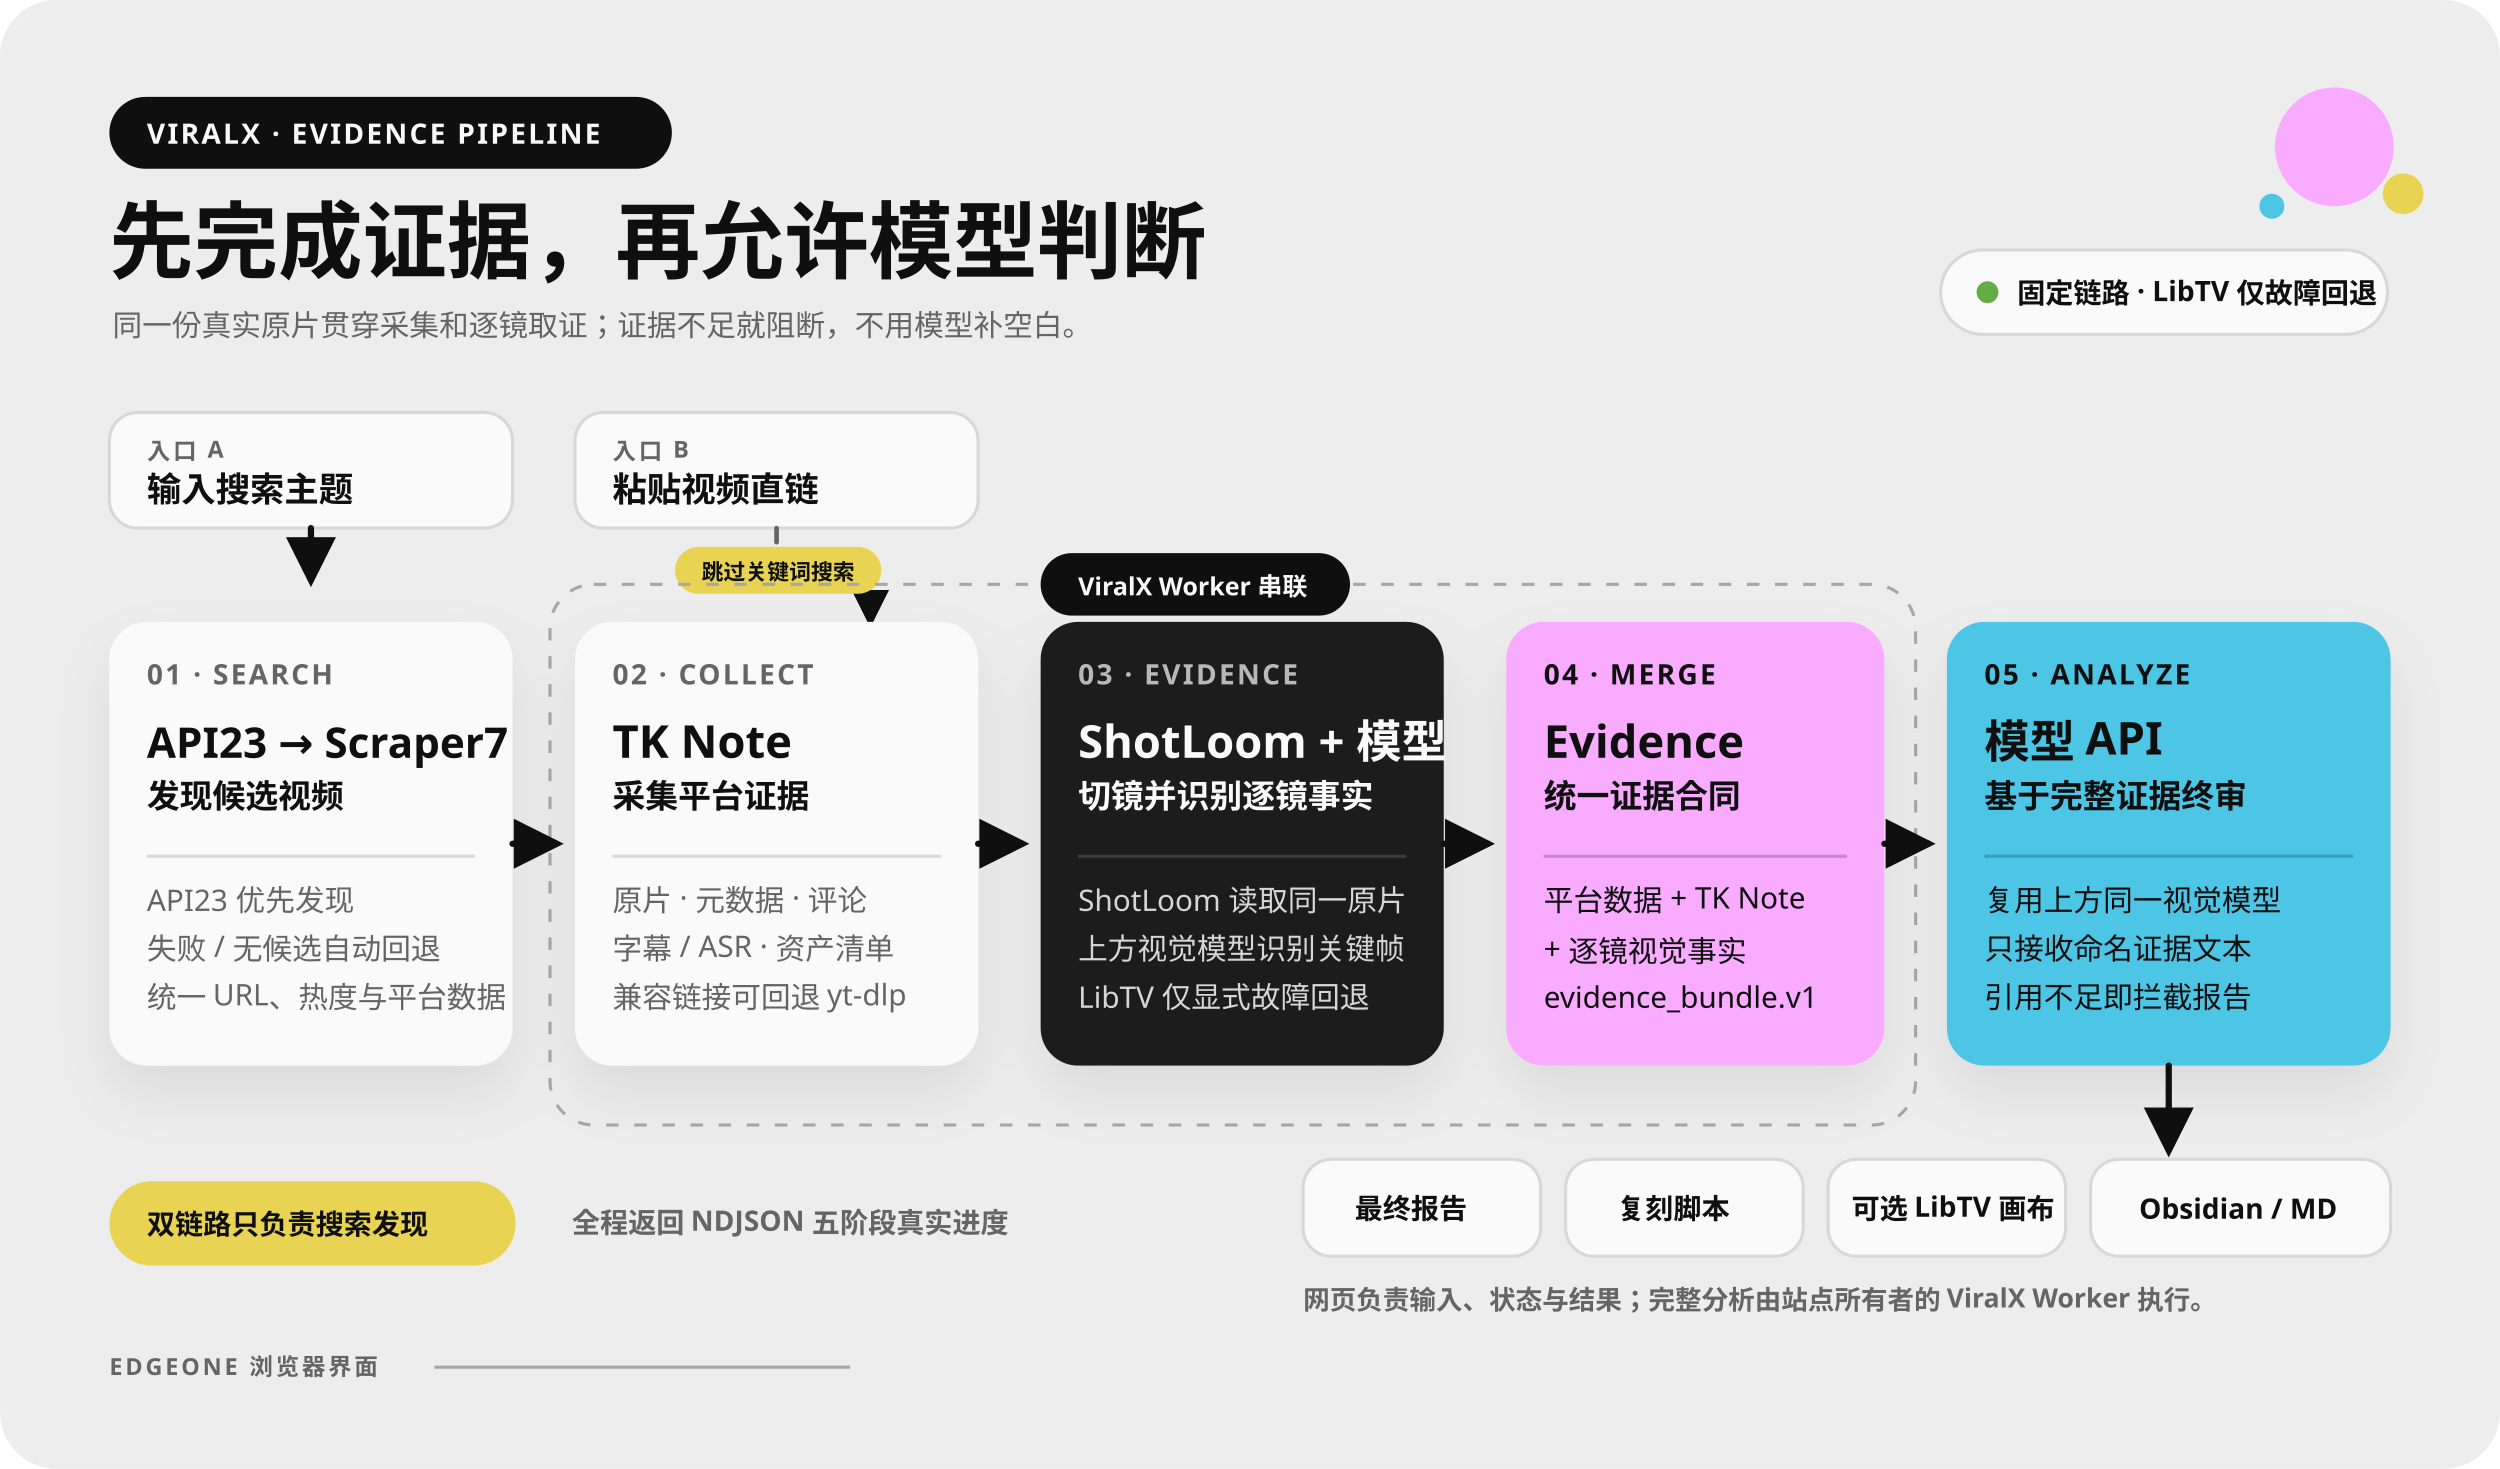
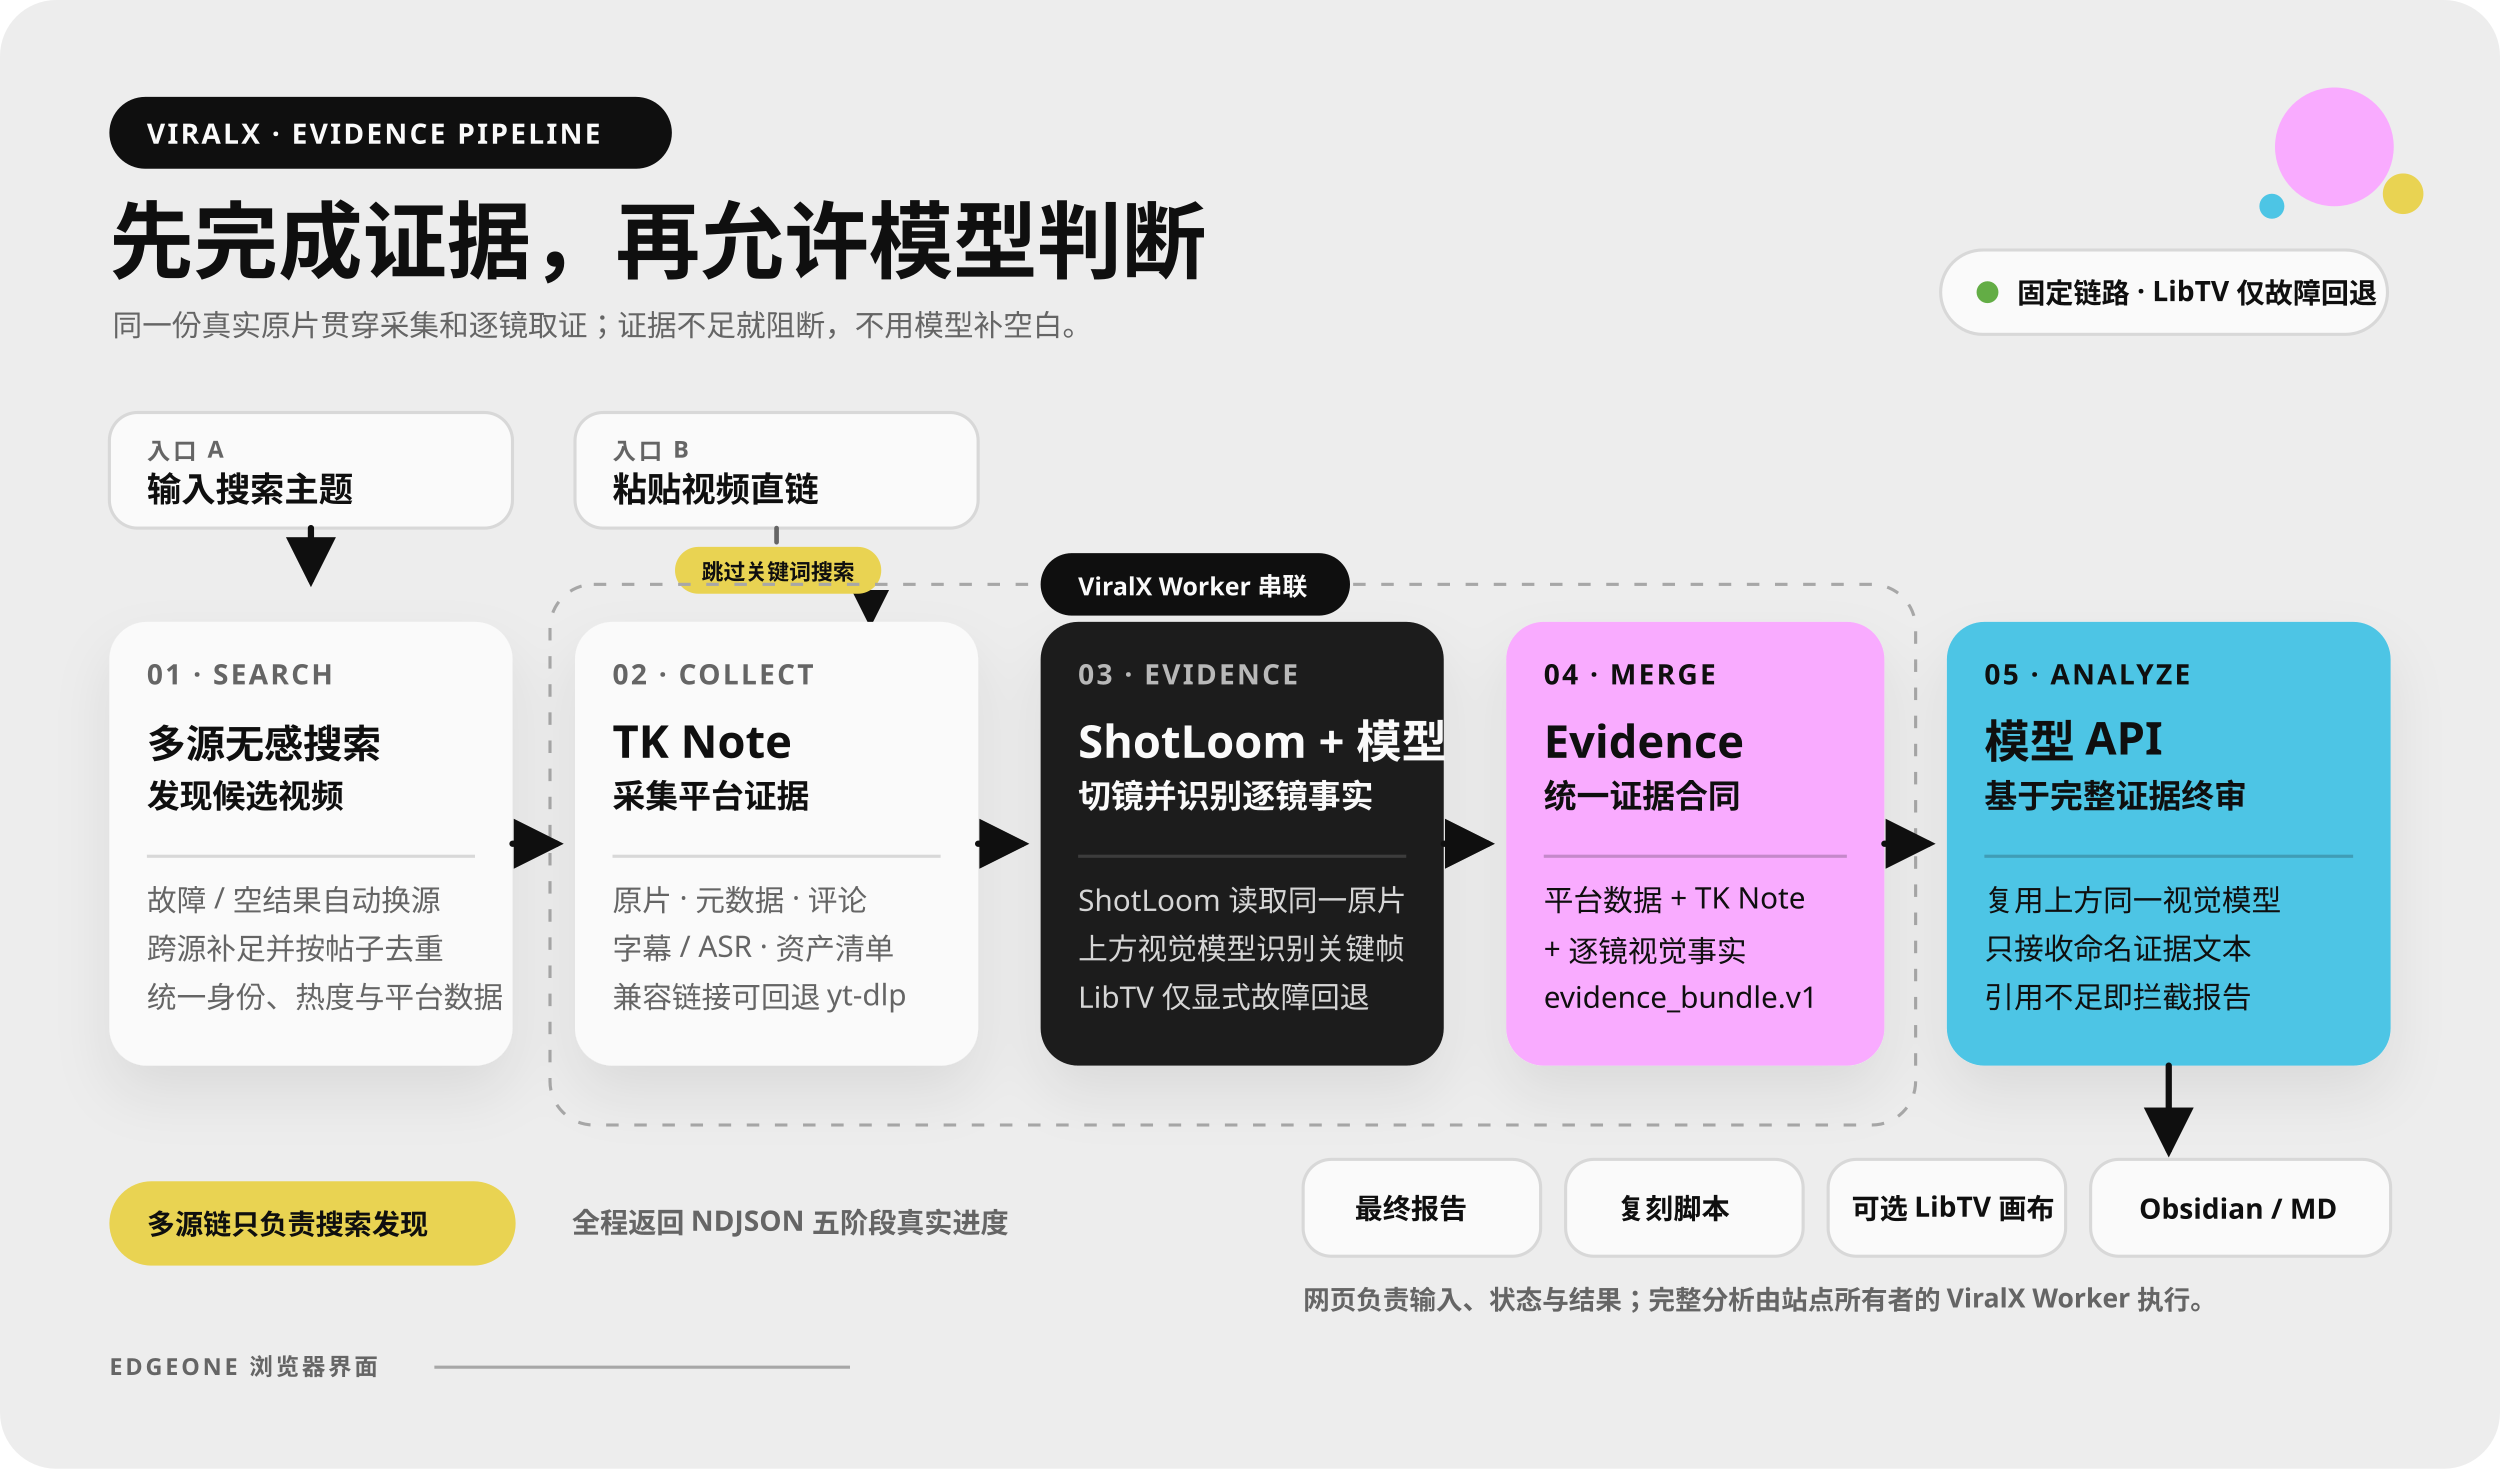
<svg xmlns="http://www.w3.org/2000/svg" width="1600" height="940" viewBox="0 0 1600 940" role="img" aria-labelledby="title desc">
  <defs>
    <filter id="shadow" x="-20%" y="-20%" width="140%" height="160%">
      <feDropShadow dx="0" dy="18" stdDeviation="18" flood-color="#0F0F0F" flood-opacity="0.08" />
    </filter>
    <marker id="arrow" viewBox="0 0 10 10" refX="8.5" refY="5" markerWidth="8" markerHeight="8" orient="auto-start-reverse">
      <path d="M 0 0 L 10 5 L 0 10 z" fill="#0F0F0F" />
    </marker>
    <style>
      .latin { font-family: "Hanken Grotesk", Inter, Arial, sans-serif; }
      .cn { font-family: "Hanken Grotesk", "Noto Sans SC", "PingFang SC", "Microsoft YaHei UI", sans-serif; }
      .label { font-size: 18px; font-weight: 700; letter-spacing: .08em; }
      .small { font-size: 18px; font-weight: 600; }
      .body { font-size: 19px; font-weight: 500; }
      .muted { fill: #656565; }
      .line { fill: none; stroke: #0F0F0F; stroke-width: 4; stroke-linecap: round; stroke-linejoin: round; marker-end: url(#arrow); }
      .dash { fill: none; stroke: #656565; stroke-width: 3; stroke-dasharray: 9 10; stroke-linecap: round; marker-end: url(#arrow); }
    </style>
  </defs>
  <rect width="1600" height="940" rx="36" fill="#EDEDED" />
  <circle cx="1494" cy="94" r="38" fill="#F9ABFF" />
  <circle cx="1538" cy="124" r="13" fill="#E9D352" />
  <circle cx="1454" cy="132" r="8" fill="#4DC5E5" />
  <g class="cn">
    <rect x="70" y="62" width="360" height="46" rx="23" fill="#0F0F0F" />
    <text x="94" y="92" class="label" fill="#FAFAFA">VIRALX · EVIDENCE PIPELINE</text>
    <text x="70" y="174" font-size="54" font-weight="700" fill="#0F0F0F">先完成证据，再允许模型判断</text>
    <text x="72" y="215" class="body muted">同一份真实原片贯穿采集和逐镜取证；证据不足就阻断，不用模型补空白。</text>
    <rect x="1242" y="160" width="286" height="54" rx="27" fill="#FAFAFA" stroke="#D8D8D8" stroke-width="2" />
    <circle cx="1272" cy="187" r="7" fill="#63AD45" />
    <text x="1291" y="194" class="small" fill="#0F0F0F">固定链路 · LibTV 仅故障回退</text>
    <rect x="70" y="264" width="258" height="74" rx="18" fill="#FAFAFA" stroke="#D8D8D8" stroke-width="2" />
    <text x="94" y="294" font-size="15" font-weight="700" letter-spacing=".12em" fill="#656565">入口 A</text>
    <text x="94" y="321" font-size="22" font-weight="700" fill="#0F0F0F">输入搜索主题</text>
    <rect x="368" y="264" width="258" height="74" rx="18" fill="#FAFAFA" stroke="#D8D8D8" stroke-width="2" />
    <text x="392" y="294" font-size="15" font-weight="700" letter-spacing=".12em" fill="#656565">入口 B</text>
    <text x="392" y="321" font-size="22" font-weight="700" fill="#0F0F0F">粘贴视频直链</text>
    <path d="M199 338 V371" class="line" />
    <path d="M497 338 V355 C497 369 510 377 527 377 H557 V398" class="dash" />
    <rect x="432" y="350" width="132" height="30" rx="15" fill="#E9D352" />
    <text x="449" y="371" font-size="14" font-weight="700" fill="#0F0F0F">跳过关键词搜索</text>
    <rect x="352" y="374" width="874" height="346" rx="28" fill="none" stroke="#A7A7A7" stroke-width="2" stroke-dasharray="8 10" />
    <rect x="666" y="354" width="198" height="40" rx="20" fill="#0F0F0F" />
    <text x="690" y="381" font-size="16" font-weight="700" fill="#FAFAFA">ViralX Worker 串联</text>
    <g filter="url(#shadow)">
      <rect x="70" y="398" width="258" height="284" rx="24" fill="#FAFAFA" />
      <rect x="368" y="398" width="258" height="284" rx="24" fill="#FAFAFA" />
      <rect x="666" y="398" width="258" height="284" rx="24" fill="#1E1E1E" />
      <rect x="964" y="398" width="242" height="284" rx="24" fill="#F9ABFF" />
      <rect x="1246" y="398" width="284" height="284" rx="24" fill="#4DC5E5" />
    </g>
    <text x="94" y="438" class="label" fill="#656565">01 · SEARCH</text>
-     <text x="94" y="485" font-size="27" font-weight="700" fill="#0F0F0F">API23 → Scraper7</text>
+     <text x="94" y="485" font-size="25" font-weight="700" fill="#0F0F0F">多源无感搜索</text>
    <text x="94" y="517" font-size="21" font-weight="700" fill="#0F0F0F">发现候选视频</text>
    <line x1="94" y1="548" x2="304" y2="548" stroke="#D8D8D8" stroke-width="2" />
-     <text x="94" y="583" class="body muted">API23 优先发现</text>
-     <text x="94" y="614" class="body muted">失败 / 无候选自动回退</text>
-     <text x="94" y="645" class="body muted">统一 URL、热度与平台数据</text>
+     <text x="94" y="583" class="body muted">故障 / 空结果自动换源</text>
+     <text x="94" y="614" class="body muted">跨源补足并按帖子去重</text>
+     <text x="94" y="645" class="body muted">统一身份、热度与平台数据</text>
    <text x="392" y="438" class="label" fill="#656565">02 · COLLECT</text>
    <text x="392" y="485" font-size="29" font-weight="700" fill="#0F0F0F">TK Note</text>
    <text x="392" y="517" font-size="21" font-weight="700" fill="#0F0F0F">采集平台证据</text>
    <line x1="392" y1="548" x2="602" y2="548" stroke="#D8D8D8" stroke-width="2" />
    <text x="392" y="583" class="body muted">原片 · 元数据 · 评论</text>
    <text x="392" y="614" class="body muted">字幕 / ASR · 资产清单</text>
    <text x="392" y="645" class="body muted">兼容链接可回退 yt-dlp</text>
    <text x="690" y="438" class="label" fill="#B8B8B8">03 · EVIDENCE</text>
    <text x="690" y="485" font-size="29" font-weight="700" fill="#FAFAFA">ShotLoom + 模型</text>
    <text x="690" y="517" font-size="21" font-weight="700" fill="#FAFAFA">切镜并识别逐镜事实</text>
    <line x1="690" y1="548" x2="900" y2="548" stroke="#3C3C3C" stroke-width="2" />
    <text x="690" y="583" class="body" fill="#D6D6D6">ShotLoom 读取同一原片</text>
    <text x="690" y="614" class="body" fill="#D6D6D6">上方视觉模型识别关键帧</text>
    <text x="690" y="645" class="body" fill="#D6D6D6">LibTV 仅显式故障回退</text>
    <text x="988" y="438" class="label" fill="#0F0F0F">04 · MERGE</text>
    <text x="988" y="485" font-size="29" font-weight="700" fill="#0F0F0F">Evidence</text>
    <text x="988" y="517" font-size="21" font-weight="700" fill="#0F0F0F">统一证据合同</text>
    <line x1="988" y1="548" x2="1182" y2="548" stroke="#0F0F0F" stroke-opacity=".22" stroke-width="2" />
    <text x="988" y="583" class="body" fill="#0F0F0F">平台数据 + TK Note</text>
    <text x="988" y="614" class="body" fill="#0F0F0F">+ 逐镜视觉事实</text>
    <text x="988" y="645" class="body" fill="#0F0F0F">evidence_bundle.v1</text>
    <text x="1270" y="438" class="label" fill="#0F0F0F">05 · ANALYZE</text>
    <text x="1270" y="485" font-size="29" font-weight="700" fill="#0F0F0F">模型 API</text>
    <text x="1270" y="517" font-size="21" font-weight="700" fill="#0F0F0F">基于完整证据终审</text>
    <line x1="1270" y1="548" x2="1506" y2="548" stroke="#0F0F0F" stroke-opacity=".22" stroke-width="2" />
    <text x="1270" y="583" class="body" fill="#0F0F0F">复用上方同一视觉模型</text>
    <text x="1270" y="614" class="body" fill="#0F0F0F">只接收命名证据文本</text>
    <text x="1270" y="645" class="body" fill="#0F0F0F">引用不足即拦截报告</text>
    <path d="M328 540 H356" class="line" />
    <path d="M626 540 H654" class="line" />
    <path d="M924 540 H952" class="line" />
    <path d="M1206 540 H1234" class="line" />
    <rect x="70" y="756" width="260" height="54" rx="27" fill="#E9D352" />
-     <text x="94" y="790" class="small" fill="#0F0F0F">双链路只负责搜索发现</text>
+     <text x="94" y="790" class="small" fill="#0F0F0F">多源链只负责搜索发现</text>
    <text x="366" y="789" class="small muted">全程返回 NDJSON 五阶段真实进度</text>
    <path d="M1388 682 V736" class="line" />
    <text x="70" y="880" font-size="15" font-weight="700" letter-spacing=".12em" fill="#656565">EDGEONE 浏览器界面</text>
    <line x1="278" y1="875" x2="544" y2="875" stroke="#A7A7A7" stroke-width="2" />
    <rect x="834" y="742" width="152" height="62" rx="18" fill="#FAFAFA" stroke="#D8D8D8" stroke-width="2" />
    <rect x="1002" y="742" width="152" height="62" rx="18" fill="#FAFAFA" stroke="#D8D8D8" stroke-width="2" />
    <rect x="1170" y="742" width="152" height="62" rx="18" fill="#FAFAFA" stroke="#D8D8D8" stroke-width="2" />
    <rect x="1338" y="742" width="192" height="62" rx="18" fill="#FAFAFA" stroke="#D8D8D8" stroke-width="2" />
    <text x="867" y="780" class="small" fill="#0F0F0F">最终报告</text>
    <text x="1035" y="780" class="small" fill="#0F0F0F">复刻脚本</text>
    <text x="1185" y="780" class="small" fill="#0F0F0F">可选 LibTV 画布</text>
    <text x="1369" y="780" class="small" fill="#0F0F0F">Obsidian / MD</text>
    <text x="834" y="838" font-size="17" font-weight="600" fill="#656565">网页负责输入、状态与结果；完整分析由站点所有者的 ViralX Worker 执行。</text>
  </g>
</svg>
